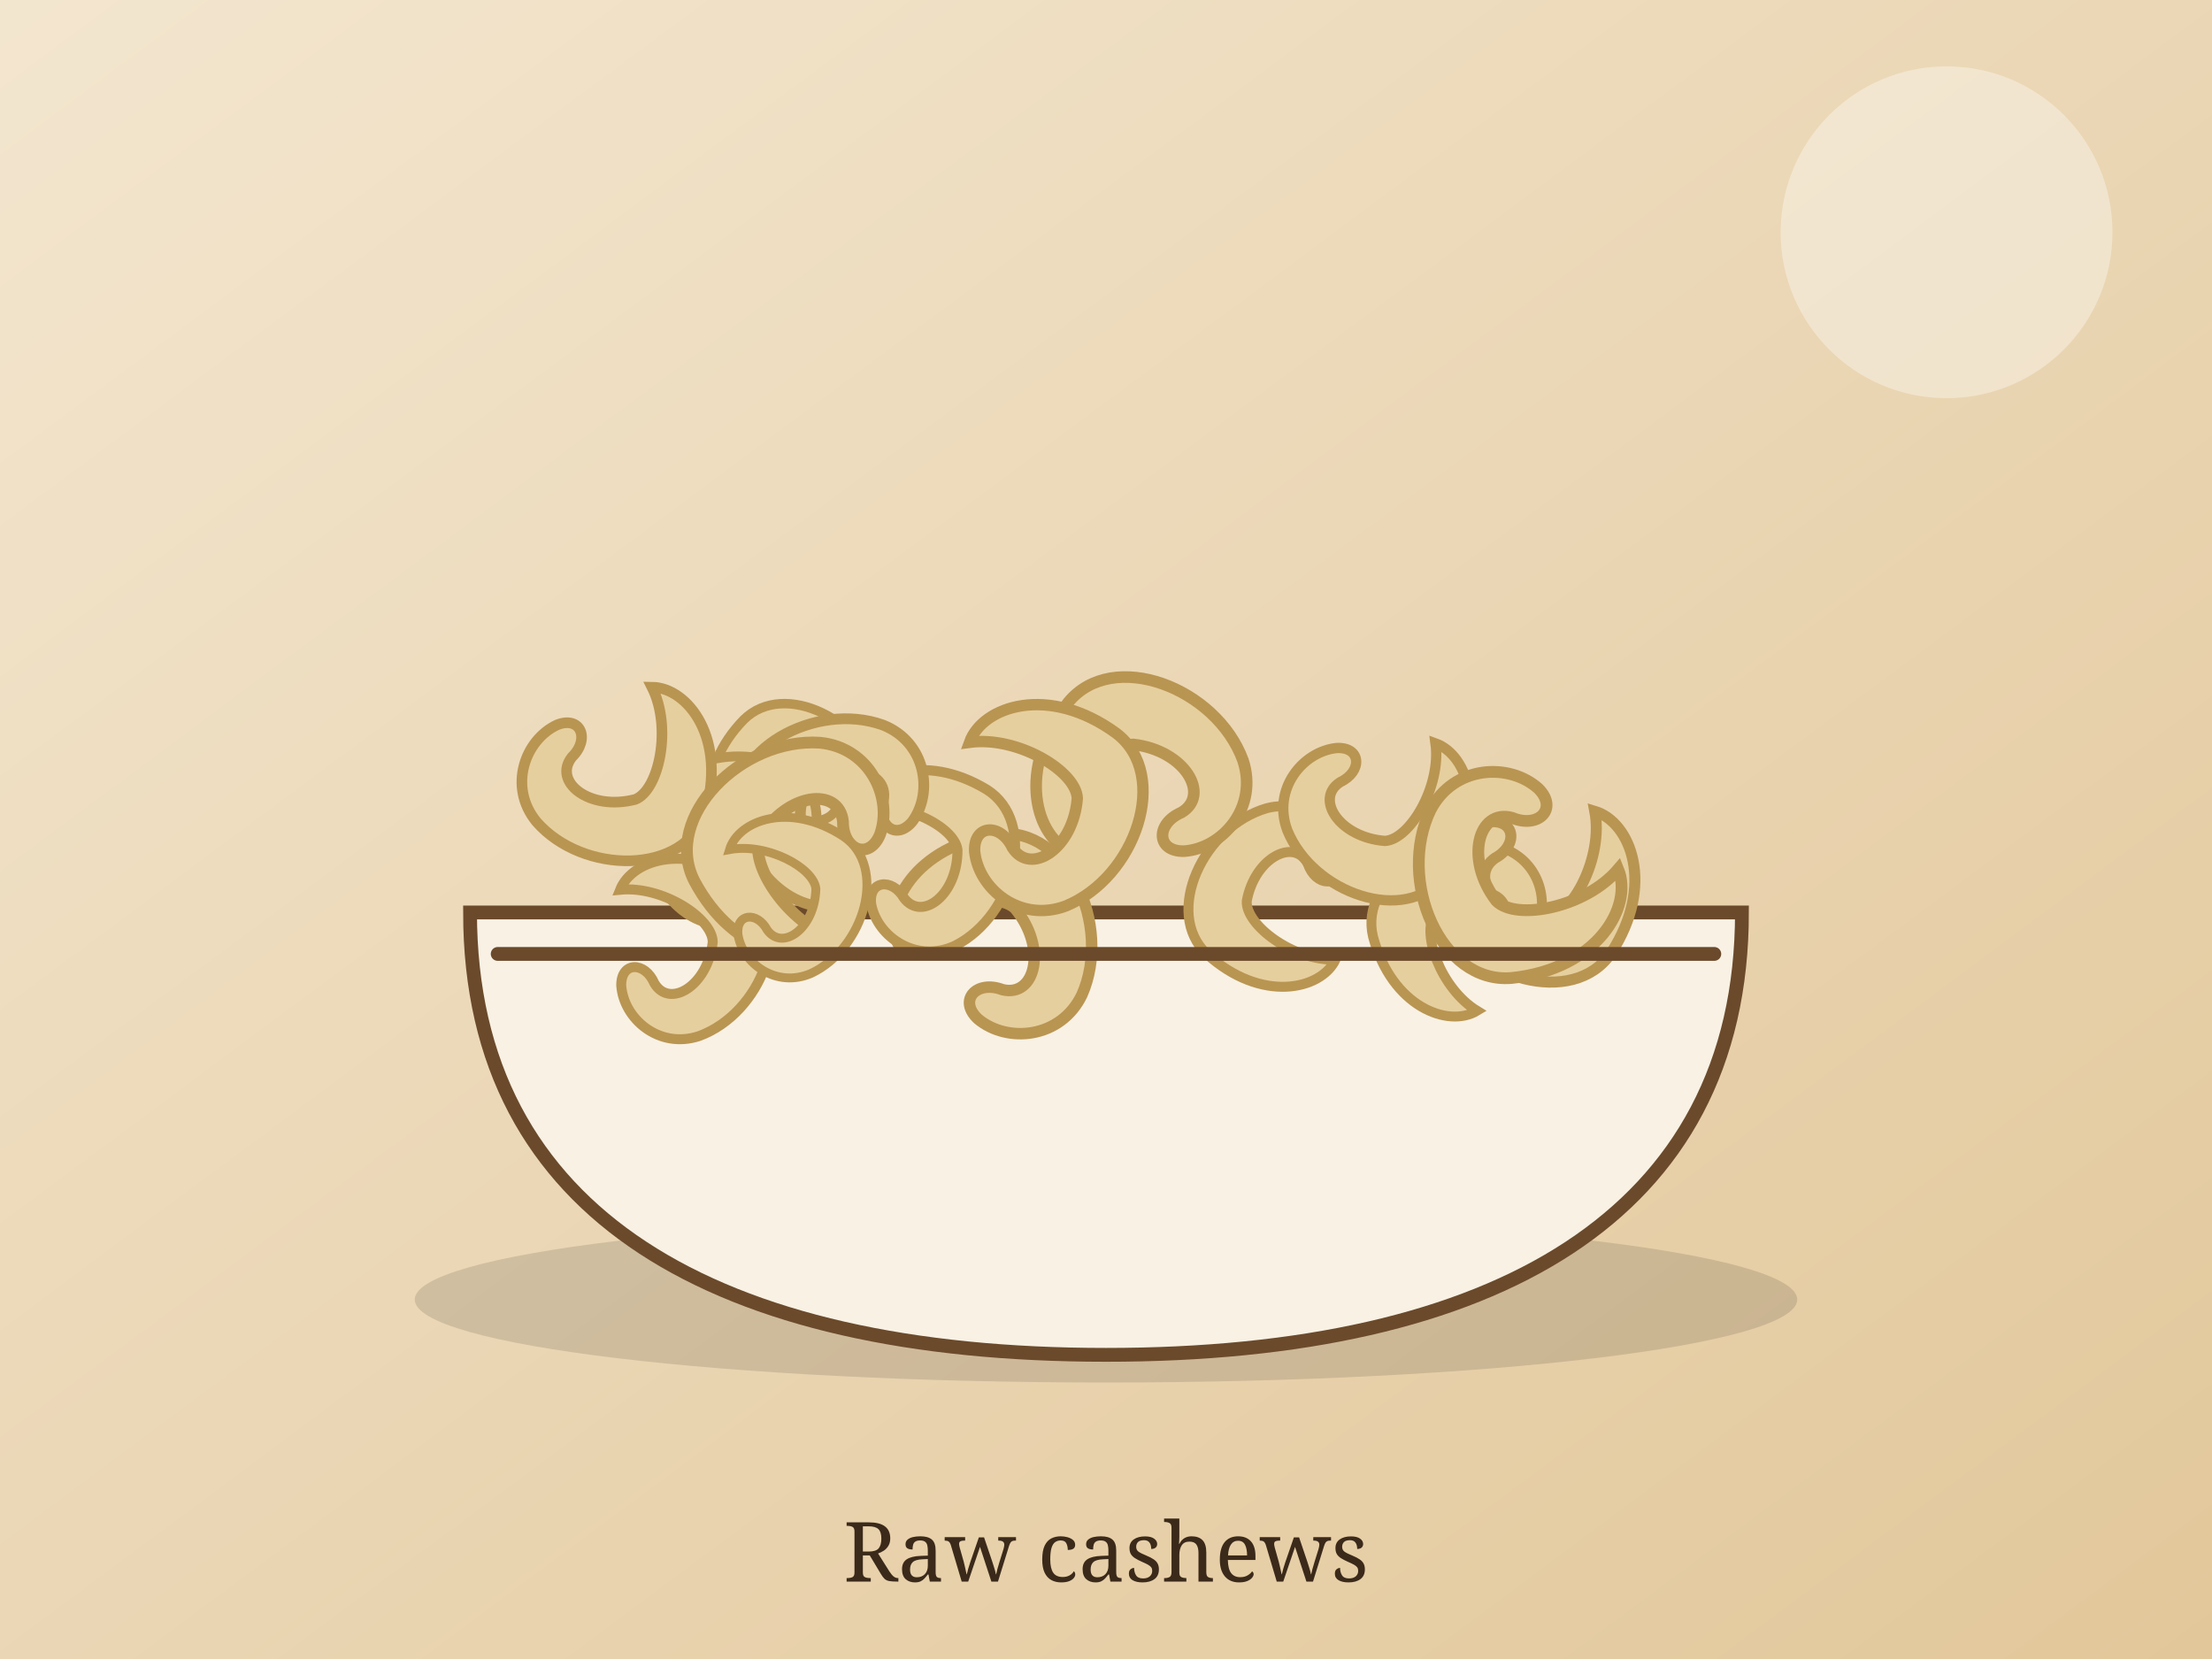
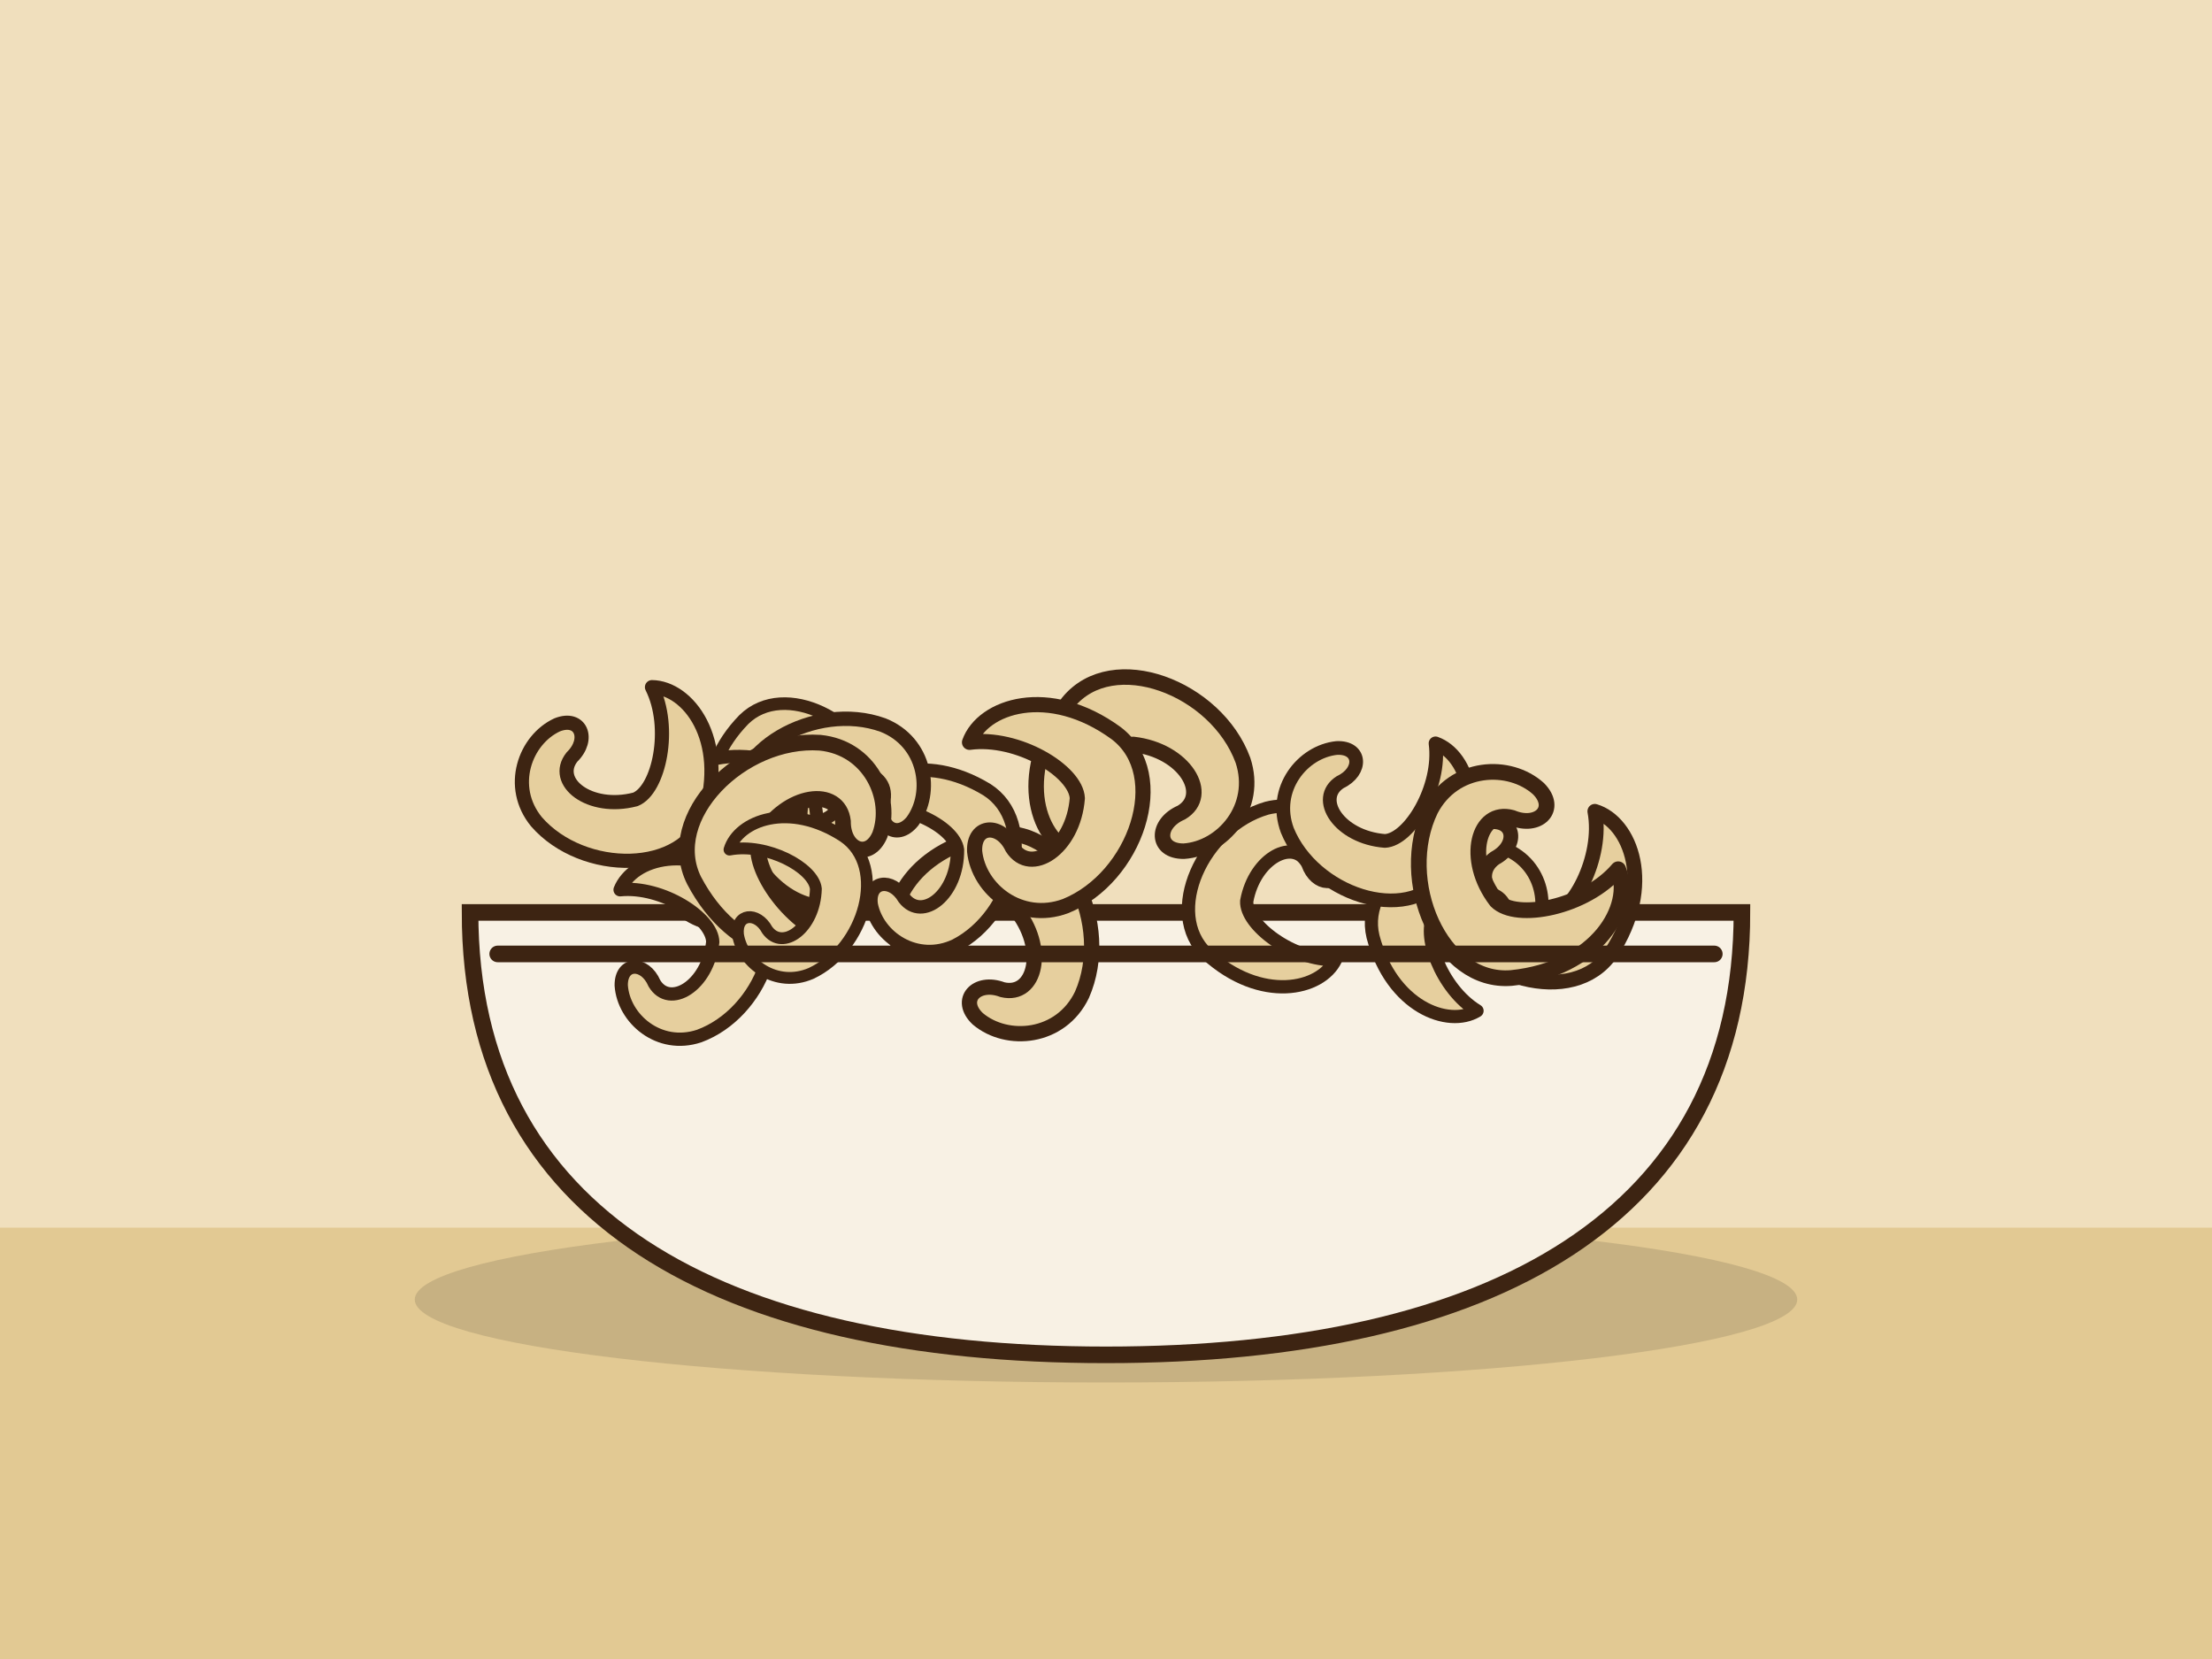
<svg xmlns="http://www.w3.org/2000/svg" width="800" height="600" viewBox="0 0 800 600" role="img" aria-hidden="true">
-   <defs>
-     <linearGradient id="bg" x1="0" y1="0" x2="1" y2="1">
-       <stop offset="0" stop-color="#f3e6cf" />
-       <stop offset="1" stop-color="#e2c79a" />
-     </linearGradient>
-   </defs>
-   <rect width="800" height="600" fill="url(#bg)" />
-   <circle cx="704" cy="84" r="60" fill="#fff" opacity=".35" />
+   <rect width="800" height="600" fill="#f0dfbd" />
+   <rect y="444" width="800" height="156" fill="#e2c993" />
  <ellipse cx="400" cy="470" rx="250" ry="30" fill="#000" opacity=".12" />
-   <path d="M170 330H630C630 440 540 490 400 490 260 490 170 440 170 330Z" fill="#f8f1e4" stroke="#6b4a2b" stroke-width="5" />
+   <path d="M170 330H630C630 440 540 490 400 490 260 490 170 440 170 330Z" fill="#f8f1e4" stroke="#3d2412" stroke-width="6" />
  <g transform="translate(286.3 286.0) rotate(39) scale(1.14)">
-     <path d="M-26-8C-24-26 4-32 20-20 30-12 28 2 20 8 14 12 10 6 14 0 18-8 6-14-6-8-12-4-12 14-4 24-14 26-28 14-26-8Z" fill="#e6cf9e" stroke="#b99552" stroke-width="3" />
+     <path d="M-26-8C-24-26 4-32 20-20 30-12 28 2 20 8 14 12 10 6 14 0 18-8 6-14-6-8-12-4-12 14-4 24-14 26-28 14-26-8Z" fill="#e6cf9e" stroke="#3d2412" stroke-width="4" stroke-linejoin="round" />
  </g>
  <g transform="translate(265.0 304.7) rotate(351) scale(1.18)">
-     <path d="M-26-8C-24-26 4-32 20-20 30-12 28 2 20 8 14 12 10 6 14 0 18-8 6-14-6-8-12-4-12 14-4 24-14 26-28 14-26-8Z" fill="#e6cf9e" stroke="#b99552" stroke-width="3" />
+     <path d="M-26-8C-24-26 4-32 20-20 30-12 28 2 20 8 14 12 10 6 14 0 18-8 6-14-6-8-12-4-12 14-4 24-14 26-28 14-26-8Z" fill="#e6cf9e" stroke="#3d2412" stroke-width="4" stroke-linejoin="round" />
  </g>
  <g transform="translate(462.9 325.9) rotate(307) scale(1.20)">
-     <path d="M-26-8C-24-26 4-32 20-20 30-12 28 2 20 8 14 12 10 6 14 0 18-8 6-14-6-8-12-4-12 14-4 24-14 26-28 14-26-8Z" fill="#e6cf9e" stroke="#b99552" stroke-width="3" />
+     <path d="M-26-8C-24-26 4-32 20-20 30-12 28 2 20 8 14 12 10 6 14 0 18-8 6-14-6-8-12-4-12 14-4 24-14 26-28 14-26-8Z" fill="#e6cf9e" stroke="#3d2412" stroke-width="4" stroke-linejoin="round" />
  </g>
  <g transform="translate(224.4 277.5) rotate(192) scale(1.28)">
-     <path d="M-26-8C-24-26 4-32 20-20 30-12 28 2 20 8 14 12 10 6 14 0 18-8 6-14-6-8-12-4-12 14-4 24-14 26-28 14-26-8Z" fill="#e6cf9e" stroke="#b99552" stroke-width="3" />
+     <path d="M-26-8C-24-26 4-32 20-20 30-12 28 2 20 8 14 12 10 6 14 0 18-8 6-14-6-8-12-4-12 14-4 24-14 26-28 14-26-8Z" fill="#e6cf9e" stroke="#3d2412" stroke-width="4" stroke-linejoin="round" />
  </g>
  <g transform="translate(358.2 339.1) rotate(77) scale(1.38)">
-     <path d="M-26-8C-24-26 4-32 20-20 30-12 28 2 20 8 14 12 10 6 14 0 18-8 6-14-6-8-12-4-12 14-4 24-14 26-28 14-26-8Z" fill="#e6cf9e" stroke="#b99552" stroke-width="3" />
+     <path d="M-26-8C-24-26 4-32 20-20 30-12 28 2 20 8 14 12 10 6 14 0 18-8 6-14-6-8-12-4-12 14-4 24-14 26-28 14-26-8Z" fill="#e6cf9e" stroke="#3d2412" stroke-width="4" stroke-linejoin="round" />
  </g>
  <g transform="translate(528.9 337.1) rotate(340) scale(1.19)">
-     <path d="M-26-8C-24-26 4-32 20-20 30-12 28 2 20 8 14 12 10 6 14 0 18-8 6-14-6-8-12-4-12 14-4 24-14 26-28 14-26-8Z" fill="#e6cf9e" stroke="#b99552" stroke-width="3" />
+     <path d="M-26-8C-24-26 4-32 20-20 30-12 28 2 20 8 14 12 10 6 14 0 18-8 6-14-6-8-12-4-12 14-4 24-14 26-28 14-26-8Z" fill="#e6cf9e" stroke="#3d2412" stroke-width="4" stroke-linejoin="round" />
  </g>
  <g transform="translate(557.1 319.1) rotate(208) scale(1.33)">
-     <path d="M-26-8C-24-26 4-32 20-20 30-12 28 2 20 8 14 12 10 6 14 0 18-8 6-14-6-8-12-4-12 14-4 24-14 26-28 14-26-8Z" fill="#e6cf9e" stroke="#b99552" stroke-width="3" />
+     <path d="M-26-8C-24-26 4-32 20-20 30-12 28 2 20 8 14 12 10 6 14 0 18-8 6-14-6-8-12-4-12 14-4 24-14 26-28 14-26-8Z" fill="#e6cf9e" stroke="#3d2412" stroke-width="4" stroke-linejoin="round" />
  </g>
  <g transform="translate(410.8 283.2) rotate(33) scale(1.40)">
-     <path d="M-26-8C-24-26 4-32 20-20 30-12 28 2 20 8 14 12 10 6 14 0 18-8 6-14-6-8-12-4-12 14-4 24-14 26-28 14-26-8Z" fill="#e6cf9e" stroke="#b99552" stroke-width="3" />
+     <path d="M-26-8C-24-26 4-32 20-20 30-12 28 2 20 8 14 12 10 6 14 0 18-8 6-14-6-8-12-4-12 14-4 24-14 26-28 14-26-8Z" fill="#e6cf9e" stroke="#3d2412" stroke-width="4" stroke-linejoin="round" />
  </g>
  <g transform="translate(245.8 341.5) rotate(123) scale(1.20)">
-     <path d="M-26-8C-24-26 4-32 20-20 30-12 28 2 20 8 14 12 10 6 14 0 18-8 6-14-6-8-12-4-12 14-4 24-14 26-28 14-26-8Z" fill="#e6cf9e" stroke="#b99552" stroke-width="3" />
+     <path d="M-26-8C-24-26 4-32 20-20 30-12 28 2 20 8 14 12 10 6 14 0 18-8 6-14-6-8-12-4-12 14-4 24-14 26-28 14-26-8Z" fill="#e6cf9e" stroke="#3d2412" stroke-width="4" stroke-linejoin="round" />
  </g>
  <g transform="translate(499.6 291.8) rotate(211) scale(1.24)">
-     <path d="M-26-8C-24-26 4-32 20-20 30-12 28 2 20 8 14 12 10 6 14 0 18-8 6-14-6-8-12-4-12 14-4 24-14 26-28 14-26-8Z" fill="#e6cf9e" stroke="#b99552" stroke-width="3" />
+     <path d="M-26-8C-24-26 4-32 20-20 30-12 28 2 20 8 14 12 10 6 14 0 18-8 6-14-6-8-12-4-12 14-4 24-14 26-28 14-26-8Z" fill="#e6cf9e" stroke="#3d2412" stroke-width="4" stroke-linejoin="round" />
  </g>
  <g transform="translate(334.4 309.6) rotate(116) scale(1.21)">
-     <path d="M-26-8C-24-26 4-32 20-20 30-12 28 2 20 8 14 12 10 6 14 0 18-8 6-14-6-8-12-4-12 14-4 24-14 26-28 14-26-8Z" fill="#e6cf9e" stroke="#b99552" stroke-width="3" />
+     <path d="M-26-8C-24-26 4-32 20-20 30-12 28 2 20 8 14 12 10 6 14 0 18-8 6-14-6-8-12-4-12 14-4 24-14 26-28 14-26-8Z" fill="#e6cf9e" stroke="#3d2412" stroke-width="4" stroke-linejoin="round" />
  </g>
  <g transform="translate(376.0 290.1) rotate(121) scale(1.37)">
-     <path d="M-26-8C-24-26 4-32 20-20 30-12 28 2 20 8 14 12 10 6 14 0 18-8 6-14-6-8-12-4-12 14-4 24-14 26-28 14-26-8Z" fill="#e6cf9e" stroke="#b99552" stroke-width="3" />
+     <path d="M-26-8C-24-26 4-32 20-20 30-12 28 2 20 8 14 12 10 6 14 0 18-8 6-14-6-8-12-4-12 14-4 24-14 26-28 14-26-8Z" fill="#e6cf9e" stroke="#3d2412" stroke-width="4" stroke-linejoin="round" />
  </g>
  <g transform="translate(302.1 294.7) rotate(343) scale(1.30)">
-     <path d="M-26-8C-24-26 4-32 20-20 30-12 28 2 20 8 14 12 10 6 14 0 18-8 6-14-6-8-12-4-12 14-4 24-14 26-28 14-26-8Z" fill="#e6cf9e" stroke="#b99552" stroke-width="3" />
+     <path d="M-26-8C-24-26 4-32 20-20 30-12 28 2 20 8 14 12 10 6 14 0 18-8 6-14-6-8-12-4-12 14-4 24-14 26-28 14-26-8Z" fill="#e6cf9e" stroke="#3d2412" stroke-width="4" stroke-linejoin="round" />
  </g>
  <g transform="translate(288.2 307.9) rotate(327) scale(1.42)">
-     <path d="M-26-8C-24-26 4-32 20-20 30-12 28 2 20 8 14 12 10 6 14 0 18-8 6-14-6-8-12-4-12 14-4 24-14 26-28 14-26-8Z" fill="#e6cf9e" stroke="#b99552" stroke-width="3" />
+     <path d="M-26-8C-24-26 4-32 20-20 30-12 28 2 20 8 14 12 10 6 14 0 18-8 6-14-6-8-12-4-12 14-4 24-14 26-28 14-26-8Z" fill="#e6cf9e" stroke="#3d2412" stroke-width="4" stroke-linejoin="round" />
  </g>
  <g transform="translate(284.5 323.1) rotate(118) scale(1.07)">
-     <path d="M-26-8C-24-26 4-32 20-20 30-12 28 2 20 8 14 12 10 6 14 0 18-8 6-14-6-8-12-4-12 14-4 24-14 26-28 14-26-8Z" fill="#e6cf9e" stroke="#b99552" stroke-width="3" />
+     <path d="M-26-8C-24-26 4-32 20-20 30-12 28 2 20 8 14 12 10 6 14 0 18-8 6-14-6-8-12-4-12 14-4 24-14 26-28 14-26-8Z" fill="#e6cf9e" stroke="#3d2412" stroke-width="4" stroke-linejoin="round" />
  </g>
  <g transform="translate(550.7 315.3) rotate(259) scale(1.42)">
-     <path d="M-26-8C-24-26 4-32 20-20 30-12 28 2 20 8 14 12 10 6 14 0 18-8 6-14-6-8-12-4-12 14-4 24-14 26-28 14-26-8Z" fill="#e6cf9e" stroke="#b99552" stroke-width="3" />
+     <path d="M-26-8C-24-26 4-32 20-20 30-12 28 2 20 8 14 12 10 6 14 0 18-8 6-14-6-8-12-4-12 14-4 24-14 26-28 14-26-8Z" fill="#e6cf9e" stroke="#3d2412" stroke-width="4" stroke-linejoin="round" />
  </g>
-   <path d="M180 345H620" stroke="#6b4a2b" stroke-width="5" stroke-linecap="round" />
-   <text x="400" y="572" text-anchor="middle" font-family="Georgia,serif" font-size="30" fill="#3b2a1a">Raw cashews</text>
+   <path d="M180 345H620" stroke="#3d2412" stroke-width="6" stroke-linecap="round" />
</svg>
